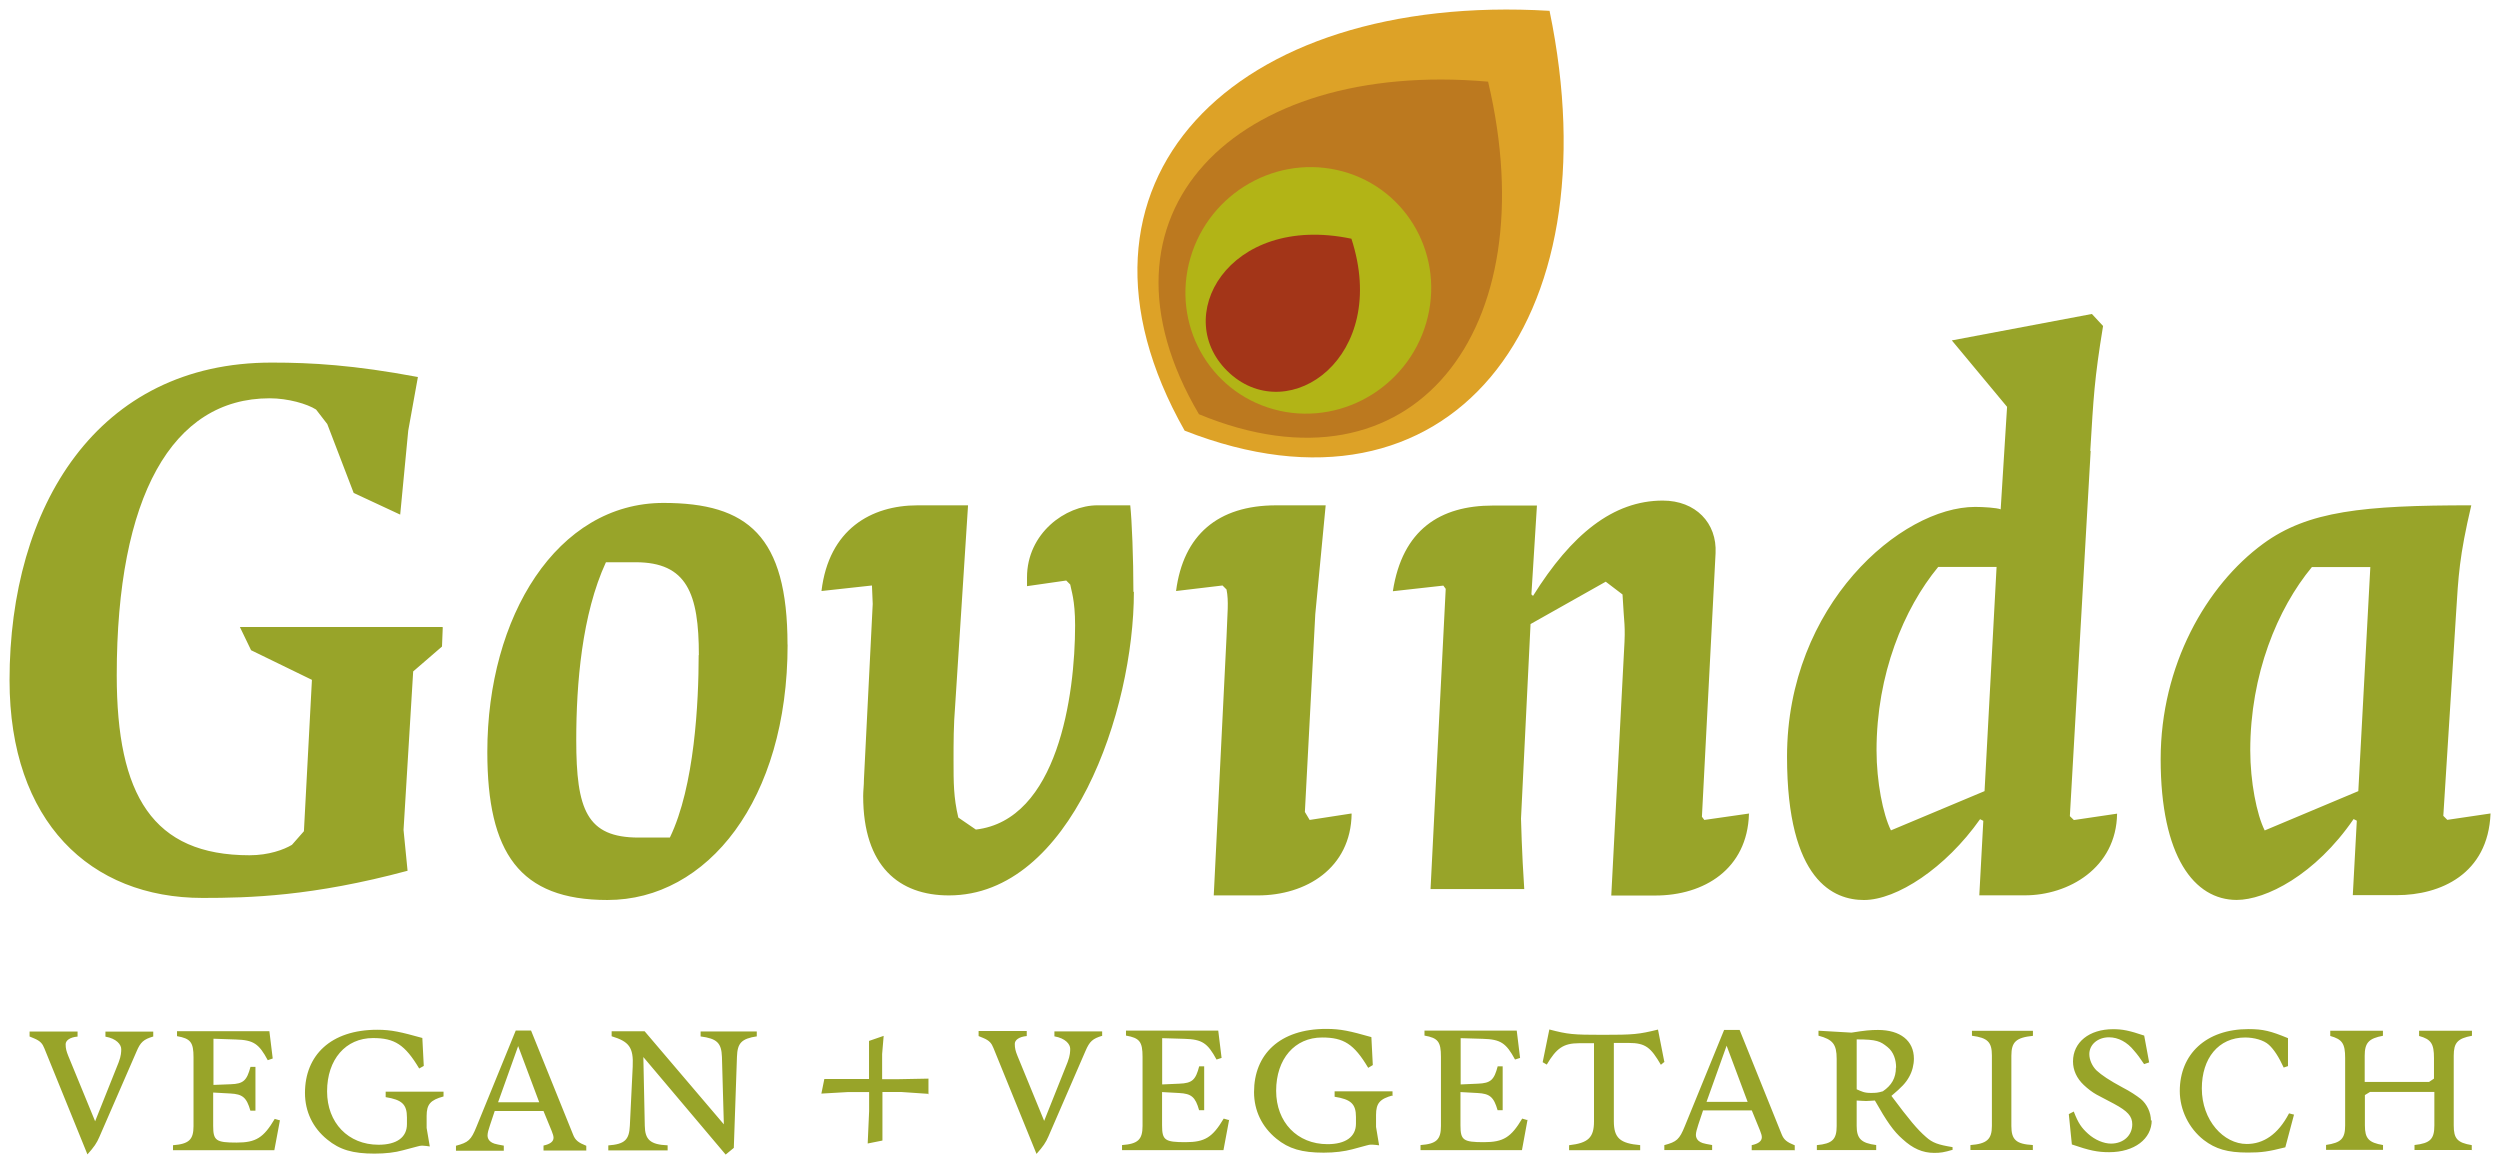
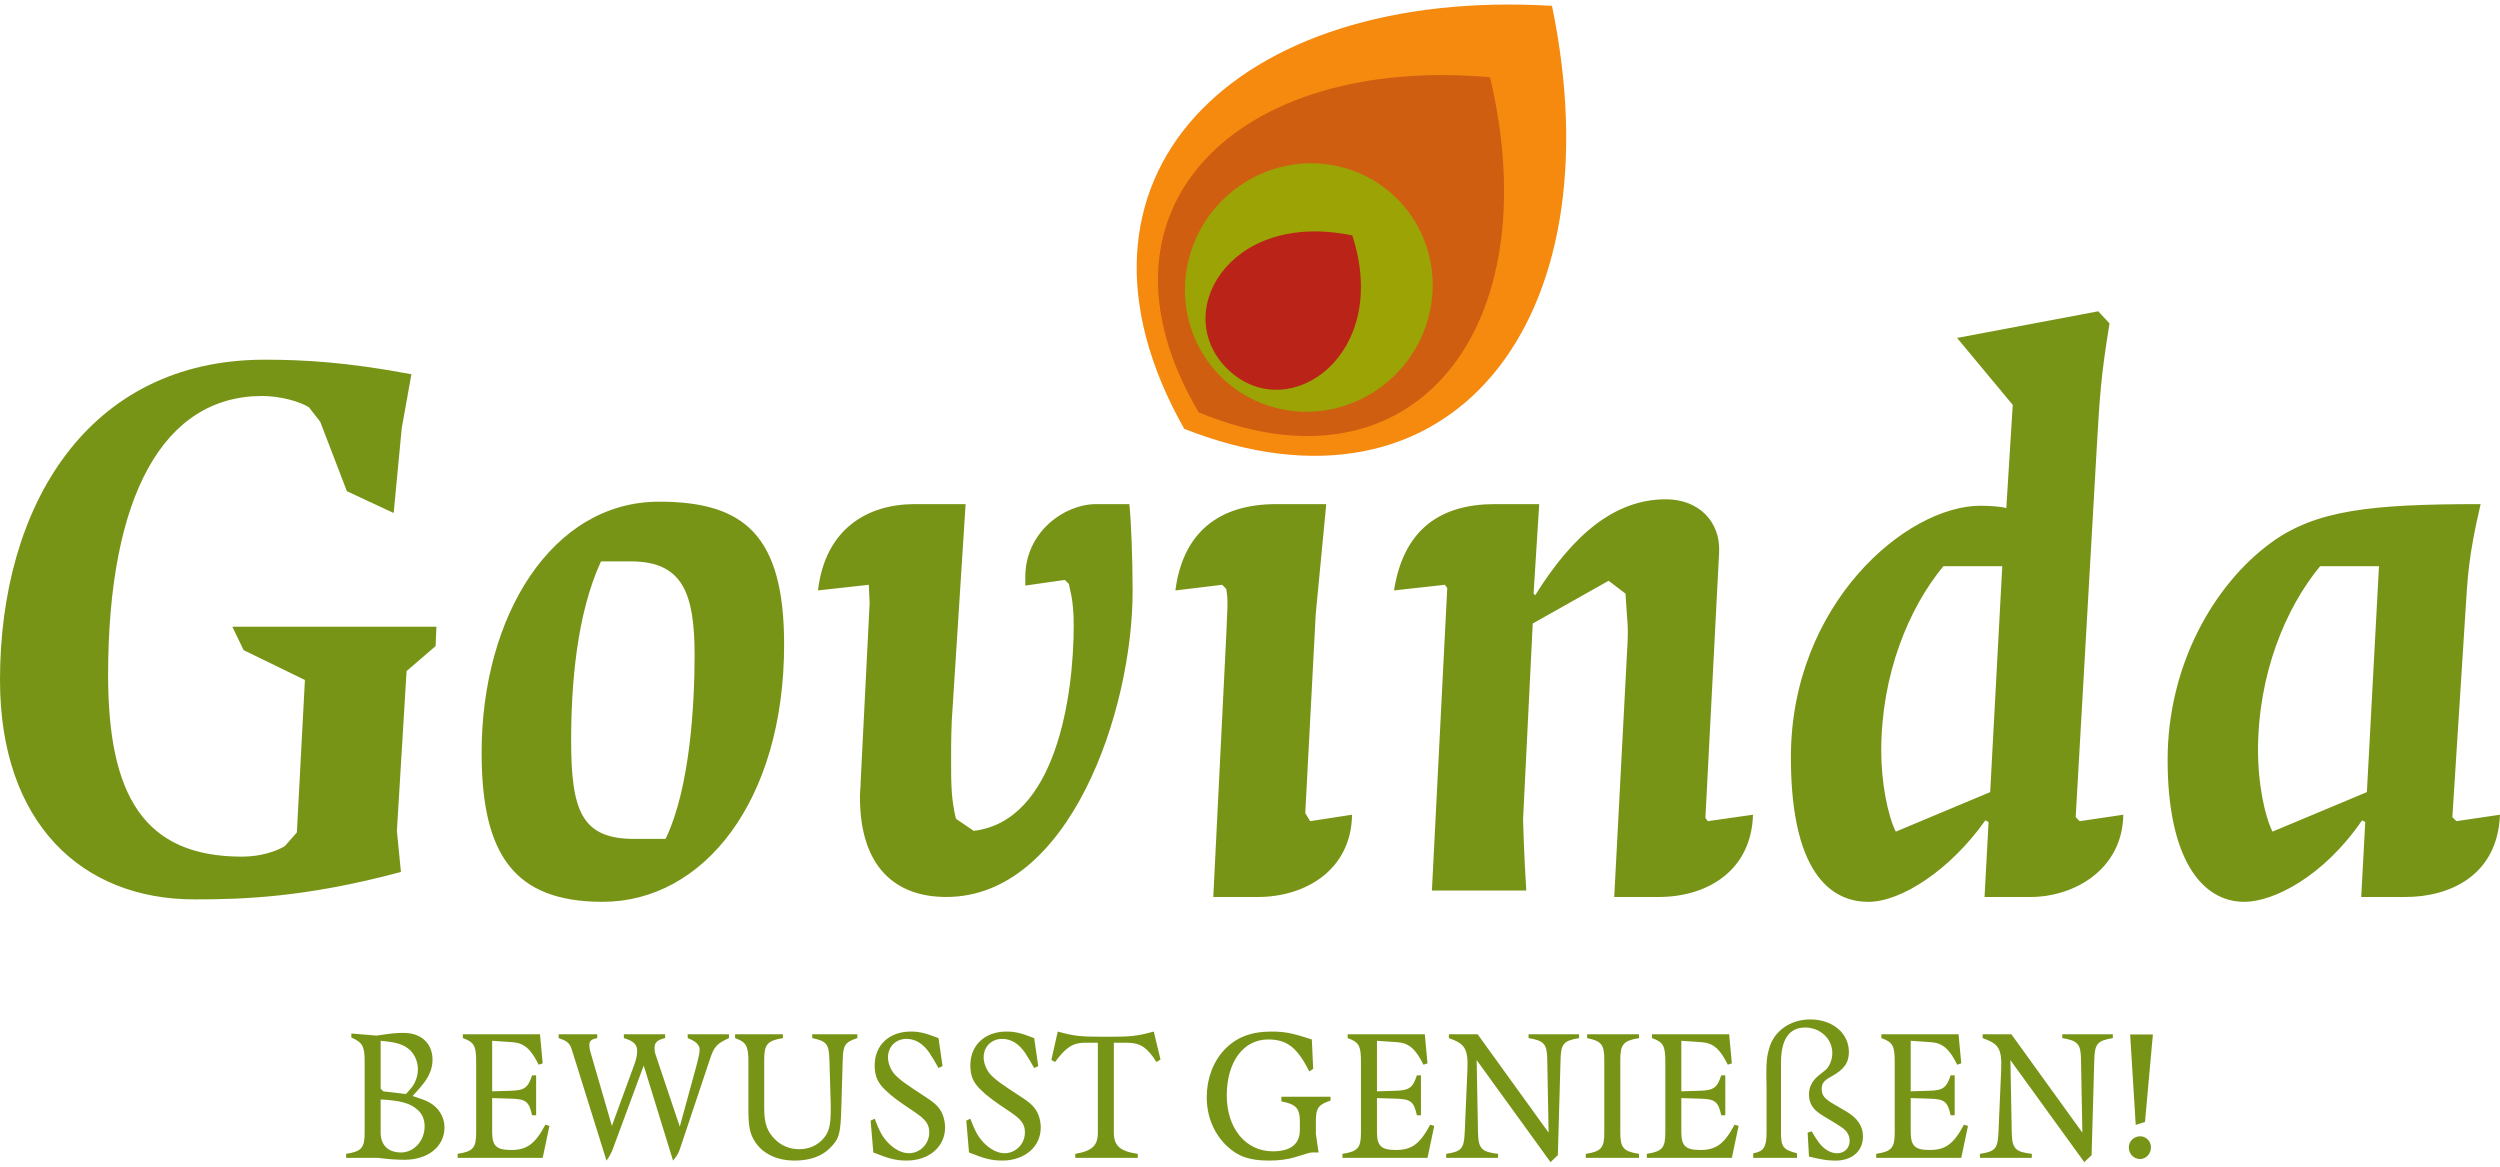
- <svg xmlns="http://www.w3.org/2000/svg" width="262" height="122" viewBox="0 0 262 122">
-   <path fill="#dda227" d="M162.398 1.135c-33.195-1.976-52.993 17.96-38.248 43.997 27.732 10.888 45.043-11.21 38.243-43.997z" />
-   <path fill="#bc791f" d="M155.95 8.557c-26.557-2.324-42.672 13.888-30.298 34.855 22.403 9.263 36.48-8.72 30.3-34.854z" />
-   <path fill="#b2b416" d="M134.086 43.046c6.918 1.537 13.878-2.862 15.545-9.828 1.67-6.966-2.59-13.862-9.5-15.4-6.92-1.54-13.87 2.86-15.54 9.828-1.66 6.966 2.59 13.86 9.51 15.4z" />
-   <path fill="#98a429" d="M46.367 65.71H25.14l1.173 2.433 6.377 3.105-.84 15.866-1.253 1.424c-.832.502-2.427 1.093-4.443 1.093-10.15 0-13.92-6.28-13.92-18.87 0-18.7 5.786-29.02 16.026-29.02 1.936 0 3.942.59 4.865 1.18l1.173 1.52 2.768 7.22 4.874 2.27.843-8.8 1.013-5.62C37.076 38.25 32.633 38 28.52 38 10.15 37.96 1 53.158 1 71.28c0 14.85 8.475 22.824 20.23 22.824 4.864 0 11.493-.16 21.483-2.848l-.422-4.282 1.01-16.608 3.02-2.608.08-2.005zm36.164 1.847c0-11.41-4.19-14.85-13-14.85-11.16 0-18.46 11.913-18.46 26.092 0 10.57 3.36 15.52 12.59 15.52 10.49 0 18.88-10.49 18.88-26.77zm-9.31 1.09c0 4.868-.42 13.76-3.02 19.13h-3.27c-5.45 0-6.54-2.93-6.54-10.23 0-5.867.59-13.168 3.11-18.624h3.11c5.38 0 6.63 3.27 6.63 9.738zm45.56-6.63c0-3.52-.16-7.465-.33-9.06h-3.44c-3.35 0-7.38 2.937-7.38 7.552v.92l4.11-.59.42.42c.09.58.51 1.59.51 4.28 0 7.39-1.84 20.39-10.4 21.4l-1.84-1.26c-.5-2.1-.5-3.69-.5-5.96 0-1.93 0-3.69.17-5.79l1.35-20.97h-5.29c-4.86 0-9.3 2.51-10.07 8.98l5.29-.58.08 1.93-.92 18.38c0 .67-.08 1.17-.08 1.76 0 7.38 3.78 10.41 8.98 10.41 12.84 0 19.39-19.39 19.39-31.81zm22.83 23.24l-4.36.673-.5-.838 1.09-20.723 1.09-11.41h-5.19c-6.11 0-9.73 3.11-10.49 8.98l4.87-.58.42.42c.25 1.26.08 2.51 0 4.95l-1.34 27.11h4.63c5.04 0 9.74-2.85 9.82-8.56zm41.7 0l-4.7.673-.25-.334 1.43-27.605c.17-3.18-2.09-5.53-5.53-5.53-5.2 0-9.57 3.53-13.6 9.99l-.17-.16.58-9.31h-4.61c-5.53 0-9.49 2.52-10.49 8.98l5.29-.59.25.34-1.59 31.46h9.82c-.26-3.86-.34-7.38-.34-7.38l1-20.39 7.88-4.44 1.76 1.34c.16 3.19.33 3.11.16 5.87l-1.34 25.68h4.61c5.12 0 9.65-2.77 9.82-8.55zm35.75-38.005c.34-5.62.42-7.467 1.34-13.088l-1.17-1.26-14.68 2.77 5.79 6.963-.67 10.74c-.42-.17-1.84-.252-2.68-.252-7.72 0-19.71 10.237-19.71 26.176 0 13.09 4.95 15.02 8.06 15.02 3.44 0 8.56-3.35 12.17-8.47l.34.17-.42 7.81h4.79c4.53 0 9.57-2.85 9.65-8.56l-4.53.67-.42-.41 2.18-38.26zm-9.82 12.165l-1.26 23.493-9.81 4.113c-.84-1.68-1.51-5.12-1.51-8.39 0-7.972 2.86-14.852 6.46-19.215h6.13zm48.15 4.95c.25-4.026.34-6.04 1.6-11.41-11.33 0-17.12.588-21.814 4.028-5.957 4.363-10.74 12.747-10.74 22.565 0 10.23 3.524 14.763 7.97 14.763 3.02 0 8.224-2.598 12.25-8.475l.336.17-.42 7.803h4.616c4.534 0 9.567-2.18 9.82-8.56l-4.532.67-.418-.42 1.333-21.15zm-8.98-4.95l-1.26 23.494-9.81 4.12c-.842-1.68-1.514-5.12-1.514-8.39 0-7.97 2.85-14.85 6.46-19.213h6.127zM16.06 108.64v-.526h-5.01v.526c1.153.2 1.655.827 1.655 1.304 0 .25 0 .7-.276 1.404l-2.46 6.162-2.81-6.84c-.2-.5-.28-.782-.28-1.233 0-.38.42-.732 1.25-.803v-.53H3.1v.52l.477.2c.652.272.88.552 1.077 1.054l4.51 11.102c.7-.782.975-1.183 1.252-1.835l3.883-8.926c.42-1.01.75-1.29 1.75-1.59zm13.258 8.77l-.527-.15c-1.17 1.98-1.97 2.482-4 2.482-2.15 0-2.45-.2-2.45-1.753v-3.49l1.81.1c1.26.07 1.69.4 2.09 1.8h.53v-4.59h-.52c-.38 1.42-.73 1.78-2.08 1.82l-1.8.07v-4.84l2.34.08c1.86.05 2.43.45 3.35 2.17l.52-.18-.35-2.86h-9.68v.52c1.43.25 1.73.65 1.73 2.22v7.21c0 1.42-.48 1.87-2.15 2v.52h10.62l.6-3.21zm17.164-2.505v-.5h-6.064v.575c1.705.275 2.23.752 2.23 2.13v.703c0 1.384-1.076 2.156-2.98 2.156-3.183 0-5.39-2.31-5.39-5.59 0-3.36 1.957-5.59 4.813-5.59 2.26 0 3.34.68 4.84 3.19l.48-.27-.15-2.93c-2.25-.62-3.21-.86-4.73-.86-4.88 0-7.57 2.69-7.57 6.62 0 1.95.82 3.66 2.33 4.88 1.31 1.08 2.68 1.48 4.96 1.48 1.16 0 2.16-.12 2.98-.35 1.56-.4 1.73-.48 1.93-.48h.17c.23 0 .46.05.71.08l-.33-1.94v-1.26c0-1.22.4-1.67 1.77-2.04zm14.96 5.714v-.54c-.826-.33-1.153-.58-1.378-1.16L55.654 108H54.05l-4.11 10.07c-.576 1.424-.852 1.654-2.154 2.005v.522h5.012v-.534c-1.003-.18-1.154-.23-1.428-.45-.176-.15-.276-.38-.276-.603 0-.28.1-.63.25-1.07l.502-1.505h5.112l.853 2.077c.13.32.2.552.2.722 0 .4-.35.67-1.05.82v.523h4.49zm-4.934-5.1h-4.31l2.105-5.89 2.204 5.88zm22.802-6.89v-.53h-5.887v.52c1.735.22 2.186.7 2.236 2.15l.2 7.06-8.3-9.75H64.1v.52c1.806.55 2.308 1.14 2.208 3.18l-.3 6.2c-.07 1.47-.523 1.93-2.258 2.06v.52h6.218v-.53c-1.823-.07-2.375-.6-2.395-2.06l-.15-7.19L76.05 121l.853-.702.33-9.548c.05-1.424.452-1.895 2.107-2.146zm17.993 6.07v-1.66l-3.16.06h-1.695v-2.64l.16-1.9-1.534.53v3.99H86.39l-.31 1.53 2.768-.16h2.236v2l-.15 3.39 1.545-.31v-5.09h1.94l2.93.2zm18.203-6.08v-.53h-5.004v.52c1.153.2 1.654.82 1.654 1.3 0 .25 0 .7-.27 1.4l-2.458 6.16-2.808-6.84c-.2-.5-.27-.79-.27-1.24 0-.38.43-.74 1.253-.81v-.53h-5.045v.53l.482.2c.652.27.872.55 1.073 1.05l4.513 11.1c.702-.79.973-1.19 1.254-1.84l3.88-8.95c.432-1.01.753-1.29 1.756-1.59zm13.26 8.76l-.522-.15c-1.174 1.97-1.976 2.47-4.002 2.47-2.156 0-2.457-.2-2.457-1.76v-3.49l1.805.1c1.254.07 1.685.4 2.076 1.8h.532v-4.6h-.522c-.37 1.42-.722 1.77-2.076 1.82l-1.805.08v-4.85l2.337.07c1.855.05 2.427.45 3.36 2.17l.53-.17-.35-2.86h-9.668v.52c1.434.25 1.735.65 1.735 2.23V118c0 1.43-.48 1.88-2.15 2.003v.53h10.63l.6-3.21zm17.17-2.51v-.5h-6.068v.57c1.705.27 2.237.75 2.237 2.12v.7c0 1.37-1.074 2.15-2.98 2.15-3.18 0-5.385-2.31-5.385-5.59 0-3.36 1.956-5.59 4.814-5.59 2.257 0 3.34.67 4.834 3.18l.482-.29-.15-2.93c-2.257-.64-3.21-.86-4.735-.86-4.884 0-7.562 2.68-7.562 6.62 0 1.95.833 3.65 2.337 4.88 1.304 1.07 2.688 1.47 4.965 1.47 1.153 0 2.156-.13 2.988-.35 1.555-.41 1.735-.49 1.936-.49h.18c.23 0 .45.05.7.07l-.32-1.93v-1.25c0-1.24.4-1.69 1.78-2.06zm14.11 2.51l-.52-.15c-1.174 1.97-1.976 2.47-4.012 2.47-2.156 0-2.457-.2-2.457-1.76v-3.49l1.805.1c1.254.07 1.685.4 2.086 1.8h.532v-4.6h-.522c-.37 1.42-.722 1.77-2.076 1.82l-1.805.08v-4.85l2.337.07c1.855.05 2.437.45 3.36 2.17l.53-.17-.35-2.86h-9.668v.52c1.424.25 1.725.65 1.725 2.23V118c0 1.43-.47 1.88-2.14 2.003v.53h10.63l.59-3.21zm14.384-6.05l-.672-3.43c-2.026.5-2.558.55-5.807.55-3.11 0-3.63-.05-5.58-.56l-.7 3.43.43.25c1.01-1.71 1.74-2.24 3.39-2.24h1.56v8.19c0 1.7-.6 2.27-2.61 2.5v.52h7.45v-.53c-2.12-.18-2.76-.75-2.76-2.51v-8.2h1.55c1.8 0 2.33.5 3.38 2.29l.4-.33zm13.66 9.24v-.54c-.823-.33-1.144-.58-1.374-1.16l-4.403-10.93h-1.626l-4.112 10.07c-.575 1.42-.853 1.65-2.153 2v.52h5.01V120c-1.002-.174-1.152-.225-1.43-.45-.17-.15-.273-.376-.273-.6 0-.28.11-.63.25-1.075l.5-1.503h5.11l.85 2.08c.13.326.2.55.2.73 0 .4-.35.68-1.06.83v.532h4.48zm-4.935-5.09h-4.312l2.106-5.89 2.2 5.88zm21.473 5.05v-.31c-1.524-.25-2.096-.45-2.778-1.06-.922-.8-1.755-1.8-3.63-4.31 1.103-.93 1.504-1.36 1.855-1.99.33-.58.502-1.28.502-1.91 0-1.88-1.425-3.01-3.762-3.01-.792 0-1.354.05-2.778.28l-3.46-.2v.52c1.505.4 1.906.9 1.906 2.43v7.04c0 1.4-.452 1.85-2.076 2v.52h6.218V120c-1.575-.2-2.046-.68-2.046-2.005v-2.66c.43.02.75.05.98.05.2 0 .53-.03.93-.05 1.25 2.21 1.95 3.21 2.89 4.035 1.08 1 2.12 1.453 3.33 1.453.65 0 1-.05 1.95-.33zm-5.937-8.63c0 1.07-.45 1.85-1.37 2.47-.52.15-.7.17-1.25.17-.72 0-.95-.15-1.49-.38v-5.23c2.13 0 2.48.2 3.23.8.65.52.9 1.35.9 2.15zm14.35 8.64V120c-1.75-.1-2.25-.55-2.25-1.998v-7.36c0-1.454.5-1.905 2.26-2.086v-.53h-6.39v.52c1.64.22 2.09.65 2.09 2.074V118c0 1.402-.53 1.873-2.25 2.003v.52h6.57zm12.38-3.08c0-.86-.42-1.76-1.07-2.29-.45-.35-1.1-.79-1.92-1.21-1.37-.74-2.15-1.26-2.72-1.78-.45-.45-.75-1.1-.75-1.71 0-1 .89-1.76 2.06-1.76.97 0 1.91.5 2.63 1.4.33.37.68.85 1.05 1.41l.53-.18-.52-2.81c-1.57-.53-2.27-.67-3.26-.67-2.5 0-4.2 1.37-4.2 3.38 0 .92.39 1.77 1.13 2.47.43.4.88.75 1.33 1 .28.15.89.47 1.84.97 1.43.77 1.91 1.3 1.91 2.15 0 1.17-.93 2.02-2.23 2.02-.75 0-1.68-.38-2.4-1.03-.68-.62-1.02-1.08-1.5-2.33l-.52.27.32 3.18c1.86.637 2.68.81 3.91.81 2.63 0 4.46-1.376 4.46-3.36zm14.97-.65l-.5-.13c-1.17 2.25-2.72 3.21-4.43 3.21-2.42 0-4.71-2.46-4.71-5.82 0-3.16 1.74-5.34 4.54-5.34.92 0 1.95.27 2.48.76.53.47 1.06 1.3 1.56 2.39l.45-.15v-2.93c-1.82-.75-2.62-.95-4.13-.95-4.5 0-7.21 2.66-7.21 6.49 0 1.97.95 3.91 2.51 5.13 1.24.95 2.49 1.32 4.62 1.32 1.45 0 2.14-.1 3.93-.55l.92-3.46zm18.65 3.73v-.53c-1.52-.25-1.89-.69-1.89-2.06v-7.31c0-1.36.4-1.81 1.91-2.09v-.53h-5.54v.55c1.26.35 1.56.81 1.56 2.31v2.16l-.52.35h-6.74v-2.75c0-1.36.43-1.81 1.91-2.09v-.53h-5.52v.55c1.26.35 1.56.8 1.56 2.31v7.06c0 1.4-.43 1.82-2 2.05v.52h5.97V120c-1.5-.25-1.9-.683-1.9-2.057v-3.18l.54-.33h6.74v3.51c0 1.422-.42 1.874-2.08 2.054v.526h6.07z" />
-   <path fill="#a33518" d="M141.628 25.018c-12.983-2.718-19.1 8.388-12.723 14.13 6.23 5.61 16.76-1.717 12.723-14.13z" />
+ <svg xmlns="http://www.w3.org/2000/svg" width="300" height="140" viewBox="0 0 300 140" version="1.2" id="svg34">
+   <defs id="defs5">
+     <clipPath id="clip1">
+       <path d="m 225,52 h 35.789 V 95 H 225 Z m 0,0" id="path2" />
+     </clipPath>
+   </defs>
+   <g id="g858" transform="matrix(1.157149,0,0,1.157149,-0.9447026,-0.722599)">
+     <path d="m 161.762,1.23 c -33.094,-1.969 -52.836,17.906 -38.133,43.871 27.652,10.855 44.914,-11.18 38.133,-43.871" id="path23" style="fill:#f58a0f" />
+     <path style="fill:#cf5e11" d="M 155.336,8.633 C 128.855,6.312 112.789,22.477 125.125,43.387 147.465,52.621 161.5,34.691 155.336,8.633" id="path25" />
+     <path style="fill:#9ca305" d="m 133.535,43.02 c 6.898,1.531 13.836,-2.852 15.5,-9.801 1.66,-6.945 -2.582,-13.82 -9.48,-15.355 -6.898,-1.535 -13.836,2.855 -15.5,9.801 -1.66,6.945 2.586,13.82 9.48,15.355" id="path27" />
+     <path style="fill:#ba2317" d="m 141.055,25.043 c -12.945,-2.711 -19.043,8.367 -12.684,14.094 6.207,5.59 16.711,-1.715 12.684,-14.094" id="path29" />
+   </g>
+   <path id="path885" style="fill:#789417" d="m 258.347,124.134 h -2.731 l 0.671,10.854 1.111,-0.347 z m -0.231,13.539 c 0,-0.717 -0.579,-1.319 -1.296,-1.319 -0.764,0 -1.365,0.602 -1.365,1.342 0,0.764 0.602,1.389 1.342,1.389 0.741,0 1.319,-0.625 1.319,-1.412 z m -4.578,-13.099 v -0.463 h -6.063 v 0.463 c 1.851,0.301 2.222,0.694 2.245,2.569 l 0.162,8.771 -8.517,-11.803 h -3.448 v 0.463 c 1.898,0.671 2.337,1.227 2.222,3.842 l -0.324,7.498 c -0.093,1.921 -0.37,2.268 -2.222,2.546 v 0.486 h 6.225 v -0.486 c -1.99,-0.231 -2.361,-0.625 -2.407,-2.546 l -0.162,-8.702 8.864,12.243 0.879,-0.833 0.324,-11.479 c 0.046,-1.898 0.393,-2.268 2.222,-2.569 z m -17.379,10.53 -0.486,-0.139 c -1.227,2.291 -2.199,3.032 -4.096,3.032 -1.805,0 -2.291,-0.486 -2.291,-2.199 V 131.771 l 2.245,0.069 c 1.828,0.046 2.175,0.347 2.546,1.99 h 0.486 v -4.791 h -0.486 c -0.486,1.481 -0.903,1.805 -2.546,1.851 l -2.245,0.069 v -6.063 l 2.384,0.162 c 1.435,0.093 2.245,0.787 3.194,2.708 l 0.486,-0.162 -0.324,-3.495 h -9.257 v 0.463 c 1.365,0.486 1.597,0.926 1.597,2.87 v 8.47 c 0,1.828 -0.37,2.268 -2.222,2.546 v 0.486 h 10.206 z m -12.602,1.25 c 0,-1.227 -0.694,-2.222 -2.013,-2.985 l -1.504,-0.879 c -1.111,-0.648 -1.435,-1.065 -1.435,-1.782 0,-0.694 0.231,-1.018 1.111,-1.504 1.551,-0.833 2.152,-1.666 2.152,-2.962 0,-2.268 -1.967,-3.911 -4.629,-3.911 -2.407,0 -4.374,1.389 -4.953,3.518 -0.278,0.972 -0.324,1.574 -0.324,3.263 0,0.463 0.023,0.903 0.023,1.342 v 5.462 c 0,1.736 -0.347,2.268 -1.597,2.476 v 0.555 h 5.253 v -0.555 c -1.643,-0.417 -1.921,-0.741 -1.921,-2.476 v -8.378 c 0,-2.8 0.972,-4.235 2.893,-4.235 1.805,0 3.263,1.342 3.263,3.055 0,0.81 -0.324,1.62 -0.81,2.037 -0.046,0.046 -0.278,0.231 -0.717,0.579 -0.856,0.648 -1.273,1.435 -1.273,2.361 0,1.088 0.486,1.828 1.597,2.499 l 1.597,0.972 c 0.903,0.555 1.203,0.787 1.435,1.18 0.162,0.278 0.255,0.579 0.255,0.903 0,0.879 -0.625,1.504 -1.504,1.504 -0.81,0 -1.643,-0.509 -2.245,-1.365 -0.255,-0.347 -0.532,-0.787 -0.81,-1.273 l -0.486,0.162 0.162,2.87 c 1.551,0.37 2.222,0.486 3.171,0.486 2.013,0 3.309,-1.134 3.309,-2.916 z m -14.925,-1.25 -0.486,-0.139 c -1.227,2.291 -2.199,3.032 -4.096,3.032 -1.805,0 -2.291,-0.486 -2.291,-2.199 V 131.771 l 2.245,0.069 c 1.828,0.046 2.175,0.347 2.546,1.99 h 0.486 v -4.791 h -0.486 c -0.486,1.481 -0.903,1.805 -2.546,1.851 l -2.245,0.069 v -6.063 l 2.384,0.162 c 1.435,0.093 2.245,0.787 3.194,2.708 l 0.486,-0.162 -0.324,-3.495 h -9.257 v 0.463 c 1.365,0.486 1.597,0.926 1.597,2.87 v 8.47 c 0,1.828 -0.37,2.268 -2.222,2.546 v 0.486 h 10.206 z m -11.951,3.842 v -0.486 c -1.851,-0.278 -2.245,-0.717 -2.245,-2.546 v -8.771 c 0,-1.828 0.393,-2.268 2.245,-2.569 v -0.463 h -6.225 v 0.463 c 1.713,0.347 2.06,0.787 2.06,2.569 v 8.771 c 0,1.828 -0.37,2.268 -2.222,2.546 v 0.486 z m -7.193,-14.372 v -0.463 h -6.063 v 0.463 c 1.851,0.301 2.222,0.694 2.245,2.569 l 0.162,8.771 -8.517,-11.803 h -3.448 v 0.463 c 1.898,0.671 2.337,1.227 2.222,3.842 l -0.324,7.498 c -0.093,1.921 -0.37,2.268 -2.222,2.546 v 0.486 h 6.225 v -0.486 c -1.99,-0.231 -2.361,-0.625 -2.407,-2.546 l -0.162,-8.702 8.864,12.243 0.879,-0.833 0.324,-11.479 c 0.046,-1.898 0.393,-2.268 2.222,-2.569 z m -17.379,10.53 -0.486,-0.139 c -1.227,2.291 -2.199,3.032 -4.096,3.032 -1.805,0 -2.291,-0.486 -2.291,-2.199 V 131.771 l 2.245,0.069 c 1.828,0.046 2.175,0.347 2.546,1.99 h 0.486 v -4.791 h -0.486 c -0.486,1.481 -0.903,1.805 -2.546,1.851 l -2.245,0.069 v -6.063 l 2.384,0.162 c 1.435,0.093 2.245,0.787 3.194,2.708 l 0.486,-0.162 -0.324,-3.495 h -9.257 v 0.463 c 1.365,0.486 1.597,0.926 1.597,2.87 v 8.47 c 0,1.828 -0.37,2.268 -2.222,2.546 v 0.486 h 10.206 z m -12.446,-3.032 v -0.463 h -5.901 v 0.555 c 1.782,0.347 2.222,0.833 2.222,2.476 v 0.949 c 0,1.689 -1.088,2.569 -3.24,2.569 -3.263,0 -5.531,-2.754 -5.531,-6.711 0,-4.004 1.99,-6.711 4.953,-6.711 2.268,0 3.495,0.949 4.953,3.842 l 0.463,-0.324 -0.162,-3.518 c -2.291,-0.764 -3.286,-0.949 -4.837,-0.949 -2.476,0 -4.258,0.694 -5.693,2.222 -1.319,1.412 -2.083,3.471 -2.083,5.647 0,2.314 0.856,4.374 2.407,5.855 1.342,1.273 2.731,1.759 5.091,1.759 1.157,0 2.199,-0.139 3.055,-0.393 1.759,-0.555 1.875,-0.579 2.152,-0.579 h 0.717 l -0.324,-2.222 v -1.597 c 0,-1.504 0.324,-1.944 1.759,-2.407 z m -20.4,-4.929 -0.81,-3.356 c -2.06,0.555 -2.661,0.625 -5.739,0.625 -3.124,0 -3.726,-0.069 -5.786,-0.625 l -0.764,3.402 0.44,0.255 c 1.273,-1.736 2.152,-2.314 3.541,-2.314 h 1.597 v 10.785 c 0,1.551 -0.671,2.199 -2.708,2.546 v 0.486 h 7.498 v -0.486 c -2.129,-0.301 -2.87,-0.972 -2.87,-2.546 v -10.785 h 1.597 c 1.551,0 2.407,0.555 3.518,2.314 z m -14.374,8.169 c 0,-1.018 -0.347,-1.967 -0.949,-2.592 -0.324,-0.347 -0.81,-0.717 -1.435,-1.111 -2.453,-1.597 -3.078,-2.06 -3.68,-2.708 -0.486,-0.555 -0.787,-1.365 -0.787,-2.013 0,-1.296 0.949,-2.222 2.222,-2.222 1.065,0 2.013,0.579 2.777,1.713 0.324,0.509 0.694,1.111 1.065,1.782 l 0.486,-0.231 -0.486,-3.356 c -1.597,-0.625 -2.337,-0.787 -3.333,-0.787 -2.592,0 -4.328,1.643 -4.328,4.05 0,1.273 0.347,2.083 1.273,2.962 0.787,0.764 1.504,1.296 3.518,2.638 1.342,0.903 1.759,1.481 1.759,2.453 0,1.389 -1.111,2.499 -2.453,2.499 -0.81,0 -1.759,-0.486 -2.499,-1.273 -0.671,-0.717 -1.018,-1.342 -1.597,-2.87 l -0.486,0.231 0.324,3.819 c 1.898,0.764 2.754,0.972 4.004,0.972 2.685,0 4.605,-1.666 4.605,-3.957 z m -11.481,0 c 0,-1.018 -0.347,-1.967 -0.949,-2.592 -0.324,-0.347 -0.81,-0.717 -1.435,-1.111 -2.453,-1.597 -3.078,-2.06 -3.68,-2.708 -0.486,-0.555 -0.787,-1.365 -0.787,-2.013 0,-1.296 0.949,-2.222 2.222,-2.222 1.065,0 2.013,0.579 2.777,1.713 0.324,0.509 0.694,1.111 1.065,1.782 l 0.486,-0.231 -0.486,-3.356 c -1.597,-0.625 -2.337,-0.787 -3.333,-0.787 -2.592,0 -4.328,1.643 -4.328,4.05 0,1.273 0.347,2.083 1.273,2.962 0.787,0.764 1.504,1.296 3.518,2.638 1.342,0.903 1.759,1.481 1.759,2.453 0,1.389 -1.111,2.499 -2.453,2.499 -0.81,0 -1.759,-0.486 -2.499,-1.273 -0.671,-0.717 -1.018,-1.342 -1.597,-2.87 l -0.486,0.231 0.324,3.819 c 1.898,0.764 2.754,0.972 4.004,0.972 2.685,0 4.605,-1.666 4.605,-3.957 z m -10.525,-10.738 v -0.463 h -5.415 v 0.463 c 1.713,0.347 2.013,0.717 2.06,2.569 l 0.162,5.415 v 0.532 c 0,1.99 -0.208,2.8 -0.949,3.61 -0.717,0.787 -1.713,1.203 -2.823,1.203 -1.134,0 -2.129,-0.393 -2.939,-1.203 -0.926,-0.926 -1.273,-1.898 -1.273,-3.726 v -5.832 c 0,-1.828 0.393,-2.268 2.245,-2.569 v -0.463 h -5.739 v 0.463 c 1.342,0.486 1.597,0.926 1.597,2.87 v 5.786 c 0,1.944 0.185,2.847 0.787,3.772 0.324,0.509 0.764,0.972 1.273,1.296 0.949,0.648 2.129,0.972 3.518,0.972 1.759,0 3.194,-0.509 4.143,-1.435 1.203,-1.18 1.342,-1.713 1.435,-5.115 l 0.162,-5.577 c 0.046,-1.736 0.301,-2.106 1.759,-2.569 z m -15.407,0 v -0.463 h -4.953 v 0.463 c 0.972,0.37 1.435,0.81 1.435,1.389 0,0.37 -0.162,1.134 -0.486,2.291 l -1.898,6.943 -2.893,-8.609 c -0.116,-0.324 -0.139,-0.602 -0.139,-0.856 0,-0.625 0.347,-0.949 1.273,-1.157 v -0.463 h -4.953 v 0.463 c 1.18,0.347 1.597,0.764 1.597,1.551 0,0.463 -0.116,0.995 -0.324,1.574 l -2.708,7.406 -2.546,-8.771 c -0.116,-0.37 -0.162,-0.694 -0.162,-0.949 0,-0.463 0.255,-0.694 0.949,-0.81 v -0.463 h -4.629 v 0.463 c 1.041,0.347 1.342,0.602 1.597,1.435 l 4.143,13.261 c 0.417,-0.602 0.555,-0.856 0.81,-1.527 l 3.657,-9.882 3.518,11.409 c 0.555,-0.671 0.671,-0.903 0.949,-1.759 l 3.471,-10.391 c 0.509,-1.527 0.81,-1.875 2.291,-2.546 z m -21.544,10.53 -0.486,-0.139 c -1.227,2.291 -2.199,3.032 -4.096,3.032 -1.805,0 -2.291,-0.486 -2.291,-2.199 V 131.771 l 2.245,0.069 c 1.828,0.046 2.175,0.347 2.546,1.99 h 0.486 v -4.791 h -0.486 c -0.486,1.481 -0.903,1.805 -2.546,1.851 l -2.245,0.069 v -6.063 l 2.384,0.162 c 1.435,0.093 2.245,0.787 3.194,2.708 l 0.486,-0.162 -0.324,-3.495 h -9.257 v 0.463 c 1.365,0.486 1.597,0.926 1.597,2.87 v 8.47 c 0,1.828 -0.37,2.268 -2.222,2.546 v 0.486 h 10.206 z m -12.593,0.185 c 0,-1.273 -0.717,-2.43 -1.921,-3.055 -0.417,-0.208 -0.717,-0.324 -1.898,-0.717 1.296,-1.412 1.713,-1.967 2.06,-2.777 0.208,-0.486 0.324,-1.018 0.324,-1.574 0,-1.944 -1.365,-3.217 -3.425,-3.217 -0.949,0 -1.296,0.023 -3.286,0.324 l -3.032,-0.255 v 0.486 c 1.365,0.602 1.597,1.041 1.597,2.939 v 8.47 c 0,1.828 -0.37,2.268 -2.222,2.546 v 0.486 h 3.819 c 1.296,0.162 2.361,0.231 3.171,0.231 2.847,0 4.814,-1.597 4.814,-3.888 z m -2.384,-0.116 c 0,1.713 -1.273,3.124 -2.823,3.124 -1.551,0 -2.453,-0.879 -2.453,-2.384 V 131.933 c 2.499,0.139 3.564,0.463 4.467,1.273 0.532,0.486 0.81,1.134 0.81,1.967 z m -0.81,-6.85 c 0,0.717 -0.231,1.435 -0.625,2.013 -0.208,0.278 -0.486,0.602 -0.81,0.949 l -2.708,-0.324 -0.324,-0.324 v -5.739 c 1.921,0.162 2.777,0.44 3.518,1.111 0.602,0.579 0.949,1.412 0.949,2.314 z M 295.837,73.66 c 0.289,-4.647 0.389,-6.97 1.84,-13.167 -13.068,0 -19.748,0.678 -25.173,4.647 -6.871,5.035 -12.39,14.713 -12.39,26.04 0,11.811 4.064,17.041 9.198,17.041 3.485,0 9.488,-3.001 14.134,-9.777 l 0.384,0.19 -0.484,9.004 h 5.325 c 5.23,0 11.038,-2.518 11.327,-9.872 l -5.23,0.773 -0.484,-0.484 z m -10.36,-5.713 -1.451,27.107 -11.327,4.742 c -0.967,-1.935 -1.74,-5.903 -1.74,-9.678 0,-9.198 3.291,-17.136 7.454,-22.171 h 7.065 M 251.599,53.912 c 0.384,-6.486 0.484,-8.615 1.546,-15.102 l -1.356,-1.455 -16.941,3.196 6.681,8.037 -0.773,12.39 c -0.484,-0.194 -2.129,-0.289 -3.096,-0.289 -8.909,0 -22.754,11.811 -22.754,30.203 0,15.102 5.713,17.33 9.298,17.33 3.969,0 9.872,-3.874 14.035,-9.777 l 0.389,0.19 -0.484,9.004 h 5.519 c 5.225,0 11.034,-3.291 11.133,-9.872 l -5.23,0.773 -0.484,-0.484 z m -11.327,14.035 -1.451,27.107 -11.327,4.742 c -0.967,-1.935 -1.745,-5.903 -1.745,-9.678 0,-9.198 3.295,-17.136 7.454,-22.171 h 7.069 m -29.914,29.819 -5.42,0.773 -0.289,-0.389 1.645,-31.849 c 0.19,-3.679 -2.423,-6.387 -6.391,-6.387 -6.003,0 -11.038,4.064 -15.68,11.517 l -0.194,-0.194 0.678,-10.744 h -5.325 c -6.391,0 -10.939,2.906 -12.1,10.36 l 6.098,-0.678 0.289,0.384 -1.84,36.306 h 11.327 c -0.289,-4.452 -0.389,-8.52 -0.389,-8.52 l 1.162,-23.523 9.104,-5.13 2.03,1.546 c 0.194,3.679 0.389,3.584 0.194,6.78 l -1.55,29.62 h 5.325 c 5.908,0 11.133,-3.196 11.327,-9.872 m -48.112,0 -5.035,0.773 -0.579,-0.967 1.257,-23.911 1.261,-13.167 H 153.146 c -7.065,0 -11.228,3.584 -12.1,10.36 l 5.614,-0.678 0.484,0.484 c 0.289,1.451 0.095,2.902 0,5.709 l -1.55,31.27 h 5.325 c 5.808,0 11.232,-3.291 11.327,-9.872 M 135.915,70.948 c 0,-4.064 -0.194,-8.615 -0.389,-10.455 h -3.969 c -3.874,0 -8.52,3.39 -8.52,8.715 v 1.062 l 4.746,-0.678 0.484,0.484 c 0.095,0.678 0.579,1.84 0.579,4.94 0,8.516 -2.129,23.523 -12.005,24.684 l -2.129,-1.451 c -0.579,-2.423 -0.579,-4.262 -0.579,-6.875 0,-2.224 0,-4.258 0.194,-6.681 l 1.546,-24.201 h -6.098 c -5.614,0 -10.744,2.906 -11.617,10.36 l 6.098,-0.678 0.099,2.224 -1.067,21.204 c 0,0.773 -0.095,1.356 -0.095,2.03 0,8.52 4.357,12.005 10.356,12.005 14.812,0 22.366,-22.361 22.366,-36.69 m -41.82,6.391 c 0,-13.167 -4.841,-17.136 -15.007,-17.136 -12.873,0 -21.294,13.746 -21.294,30.108 0,12.195 3.869,17.909 14.519,17.909 12.1,0 21.782,-12.1 21.782,-30.881 z m -10.744,1.257 c 0,5.614 -0.488,15.875 -3.485,22.072 h -3.779 c -6.292,0 -7.549,-3.386 -7.549,-11.811 0,-6.776 0.678,-15.197 3.58,-21.489 h 3.584 c 6.193,0 7.648,3.774 7.648,11.228 M 52.37,75.206 H 27.88 l 1.356,2.812 7.354,3.58 -0.967,18.297 -1.451,1.645 c -0.967,0.579 -2.807,1.257 -5.13,1.257 -11.716,0 -16.069,-7.259 -16.069,-21.778 0,-21.588 6.676,-33.499 18.487,-33.499 2.228,0 4.552,0.678 5.614,1.356 l 1.356,1.745 3.196,8.322 5.614,2.617 0.967,-10.166 1.162,-6.486 C 41.626,43.457 36.495,43.163 31.749,43.163 10.55,43.163 1.0014158e-6,60.688 1.0014158e-6,81.598 1.0014158e-6,98.733 9.777,107.927 23.328,107.927 c 5.614,0 13.262,-0.19 24.784,-3.291 l -0.484,-4.936 1.162,-19.17 3.485,-3.001 0.095,-2.323" />
</svg>
